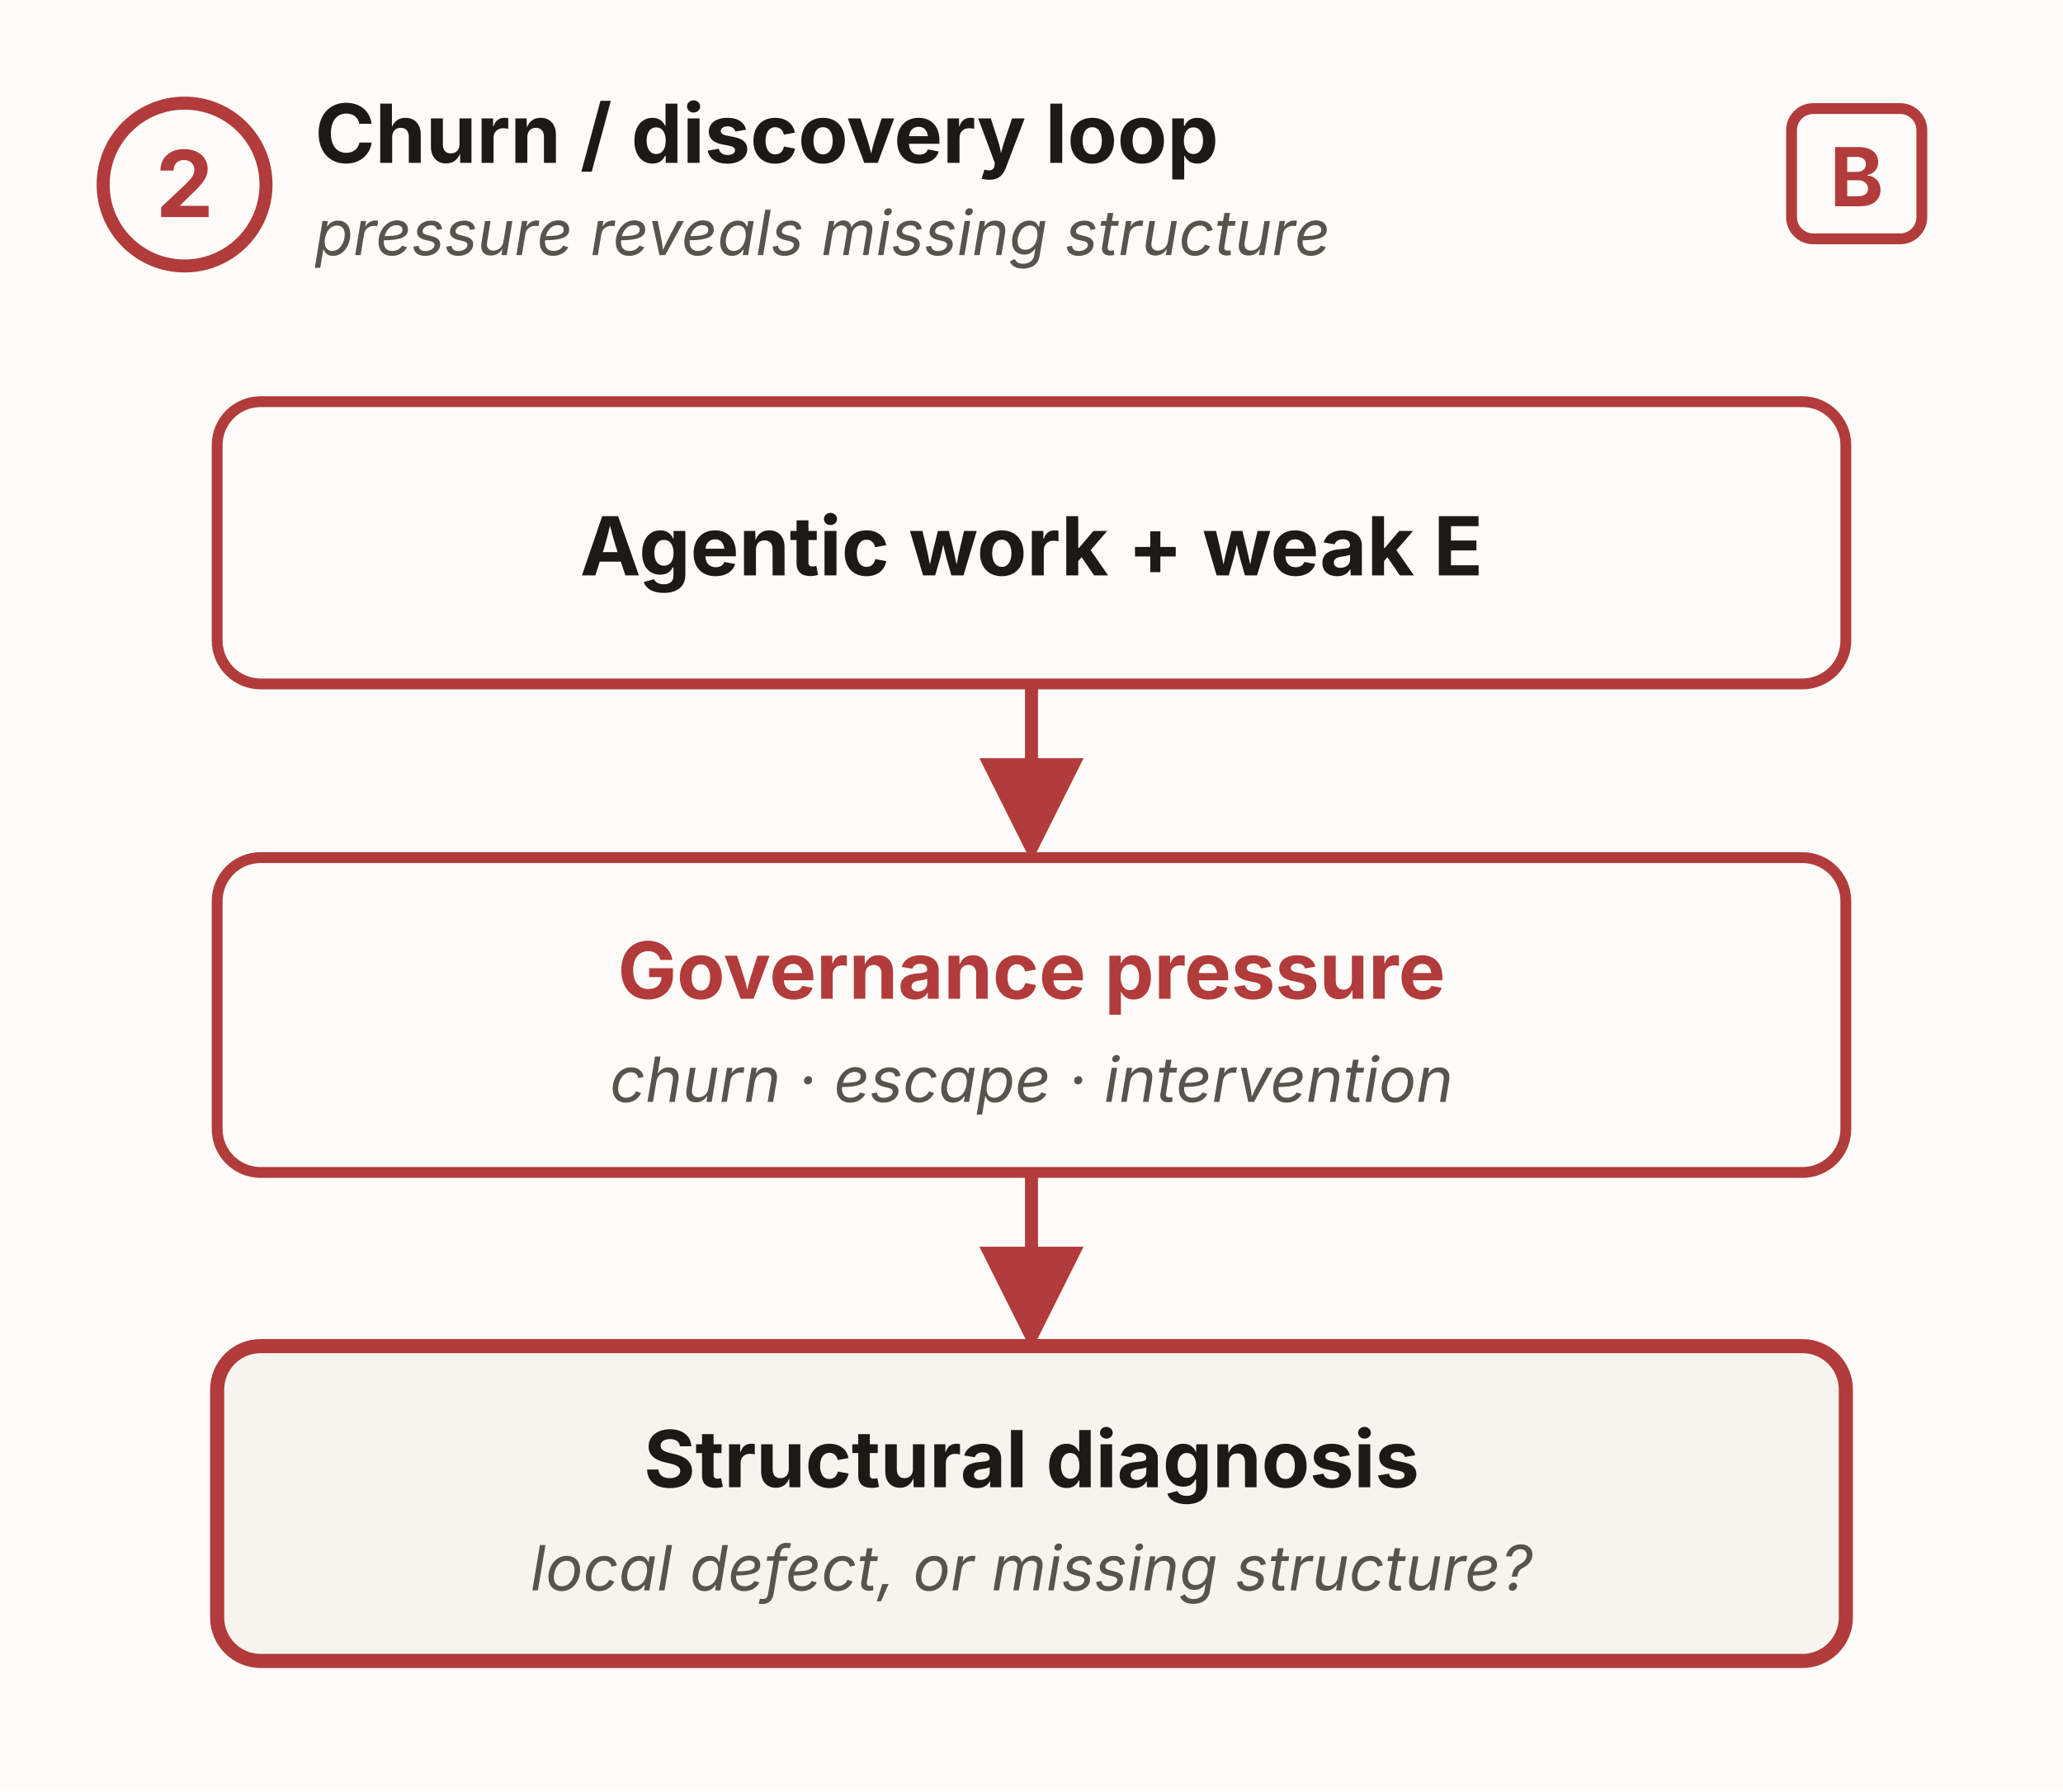
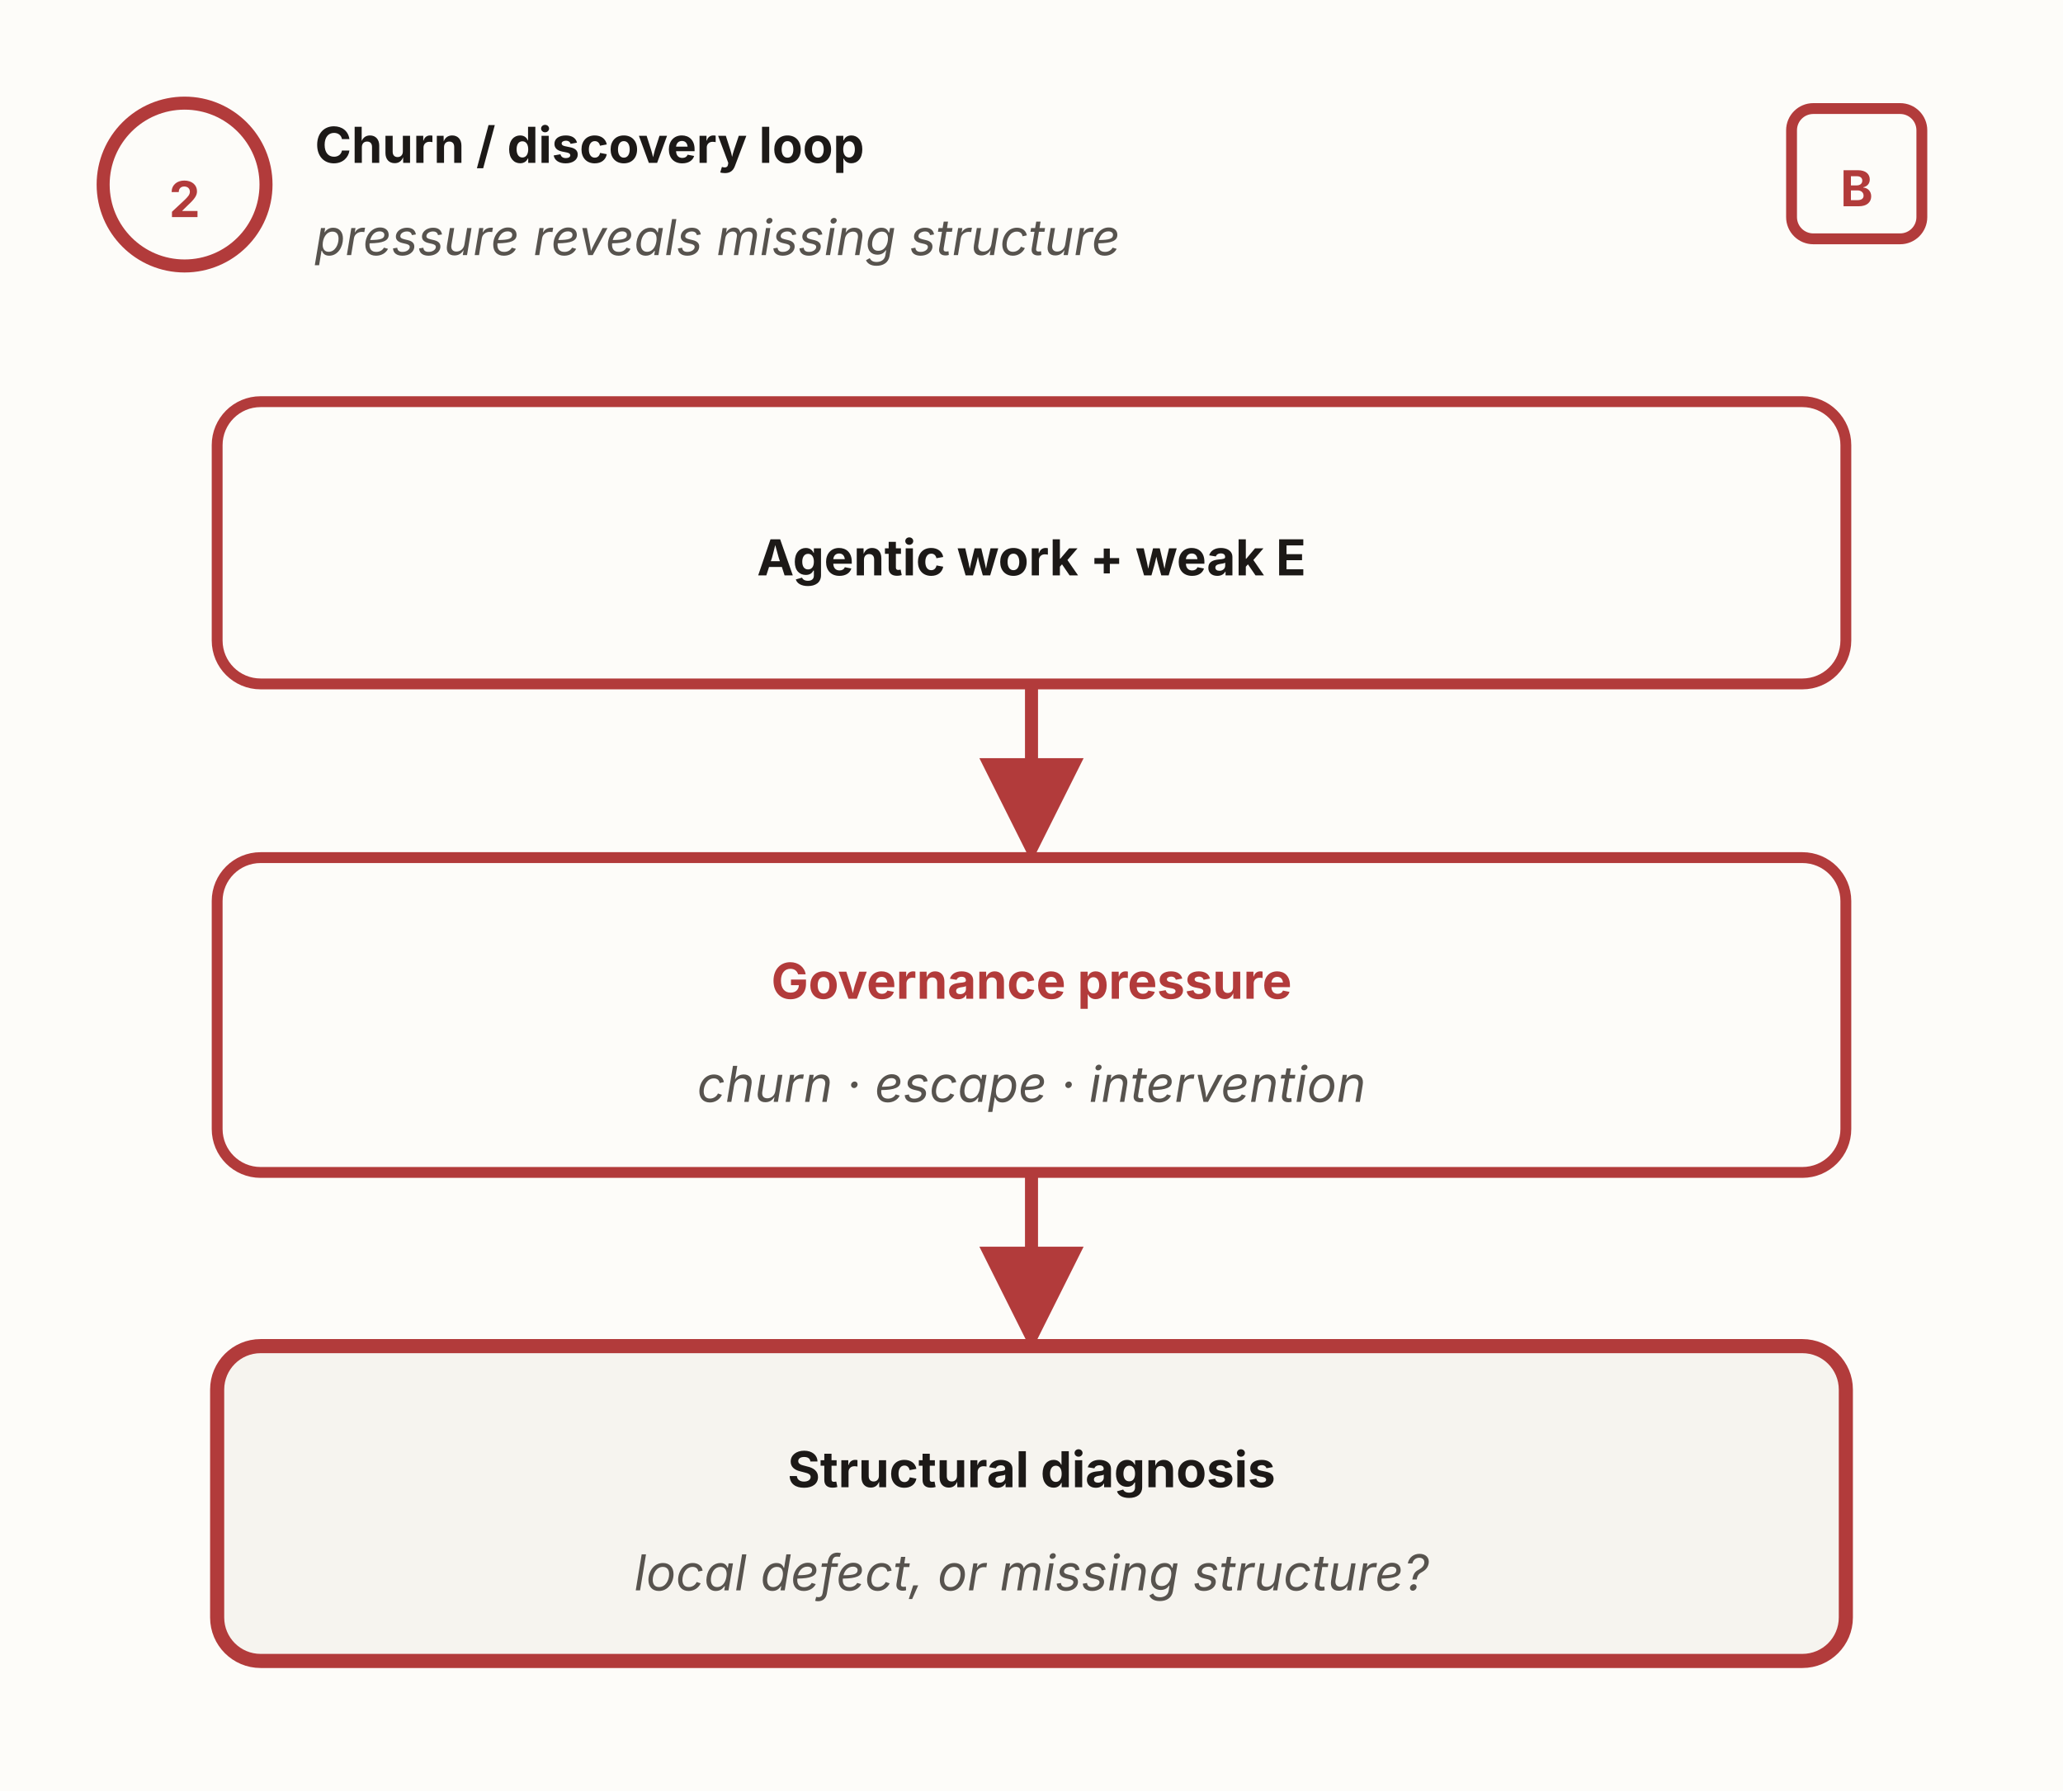
<svg xmlns="http://www.w3.org/2000/svg" viewBox="0 0 380 330" role="img" aria-labelledby="l2Title l2Desc" font-family="'Source Sans 3', -apple-system, 'Segoe UI', sans-serif">
  <defs>
    <marker id="l2-arrow" viewBox="0 0 10 10" refX="8.5" refY="5" markerWidth="8" markerHeight="8" orient="auto">
      <path d="M0,0 L10,5 L0,10 z" fill="#b23b3b" />
    </marker>
  </defs>
  <rect x="0" y="0" width="380" height="330" fill="#fdfcf9" />
  <circle cx="34" cy="34" r="15" fill="#fdfcf9" stroke="#b23b3b" stroke-width="2.4" />
-   <text x="34" y="40" text-anchor="middle" font-size="17" font-weight="700" fill="#b23b3b">2</text>
-   <text x="58" y="30" text-anchor="start" font-size="15" font-weight="700" fill="#1c1917">Churn / discovery loop</text>
-   <text x="58" y="47" text-anchor="start" font-size="11.5" font-style="italic" fill="#57534e">pressure reveals missing structure</text>
+   <text x="34" y="40" text-anchor="middle" font-size="9.12" font-weight="700" fill="#b23b3b">2</text>
+   <text x="58" y="30" text-anchor="start" font-size="9.12" font-weight="700" fill="#1c1917">Churn / discovery loop</text>
+   <text x="58" y="47" text-anchor="start" font-size="9.12" font-style="italic" fill="#57534e">pressure reveals missing structure</text>
  <rect x="330" y="20" width="24" height="24" rx="4" fill="#fdfcf9" stroke="#b23b3b" stroke-width="2" />
-   <text x="342" y="38" text-anchor="middle" font-size="15" font-weight="700" fill="#b23b3b">B</text>
+   <text x="342" y="38" text-anchor="middle" font-size="9.12" font-weight="700" fill="#b23b3b">B</text>
  <rect x="40" y="74" width="300" height="52" rx="8" fill="#fdfcf9" stroke="#b23b3b" stroke-width="2" />
-   <text x="190" y="106" text-anchor="middle" font-size="15" font-weight="700" fill="#1c1917">Agentic work + weak E</text>
+   <text x="190" y="106" text-anchor="middle" font-size="9.12" font-weight="700" fill="#1c1917">Agentic work + weak E</text>
  <path d="M190,126 L190,156" fill="none" stroke="#b23b3b" stroke-width="2.4" marker-end="url(#l2-arrow)" />
  <rect x="40" y="158" width="300" height="58" rx="8" fill="#fdfcf9" stroke="#b23b3b" stroke-width="2" />
-   <text x="190" y="184" text-anchor="middle" font-size="14.5" font-weight="700" fill="#b23b3b">Governance pressure</text>
-   <text x="190" y="203" text-anchor="middle" font-size="11.5" font-style="italic" fill="#57534e">churn · escape · intervention</text>
+   <text x="190" y="184" text-anchor="middle" font-size="9.12" font-weight="700" fill="#b23b3b">Governance pressure</text>
+   <text x="190" y="203" text-anchor="middle" font-size="9.12" font-style="italic" fill="#57534e">churn · escape · intervention</text>
  <path d="M190,216 L190,246" fill="none" stroke="#b23b3b" stroke-width="2.4" marker-end="url(#l2-arrow)" />
  <rect x="40" y="248" width="300" height="58" rx="8" fill="#f6f4ef" stroke="#b23b3b" stroke-width="2.6" />
-   <text x="190" y="274" text-anchor="middle" font-size="14.5" font-weight="700" fill="#1c1917">Structural diagnosis</text>
-   <text x="190" y="293" text-anchor="middle" font-size="11.5" font-style="italic" fill="#57534e">local defect, or missing structure?</text>
+   <text x="190" y="274" text-anchor="middle" font-size="9.12" font-weight="700" fill="#1c1917">Structural diagnosis</text>
+   <text x="190" y="293" text-anchor="middle" font-size="9.12" font-style="italic" fill="#57534e">local defect, or missing structure?</text>
</svg>
